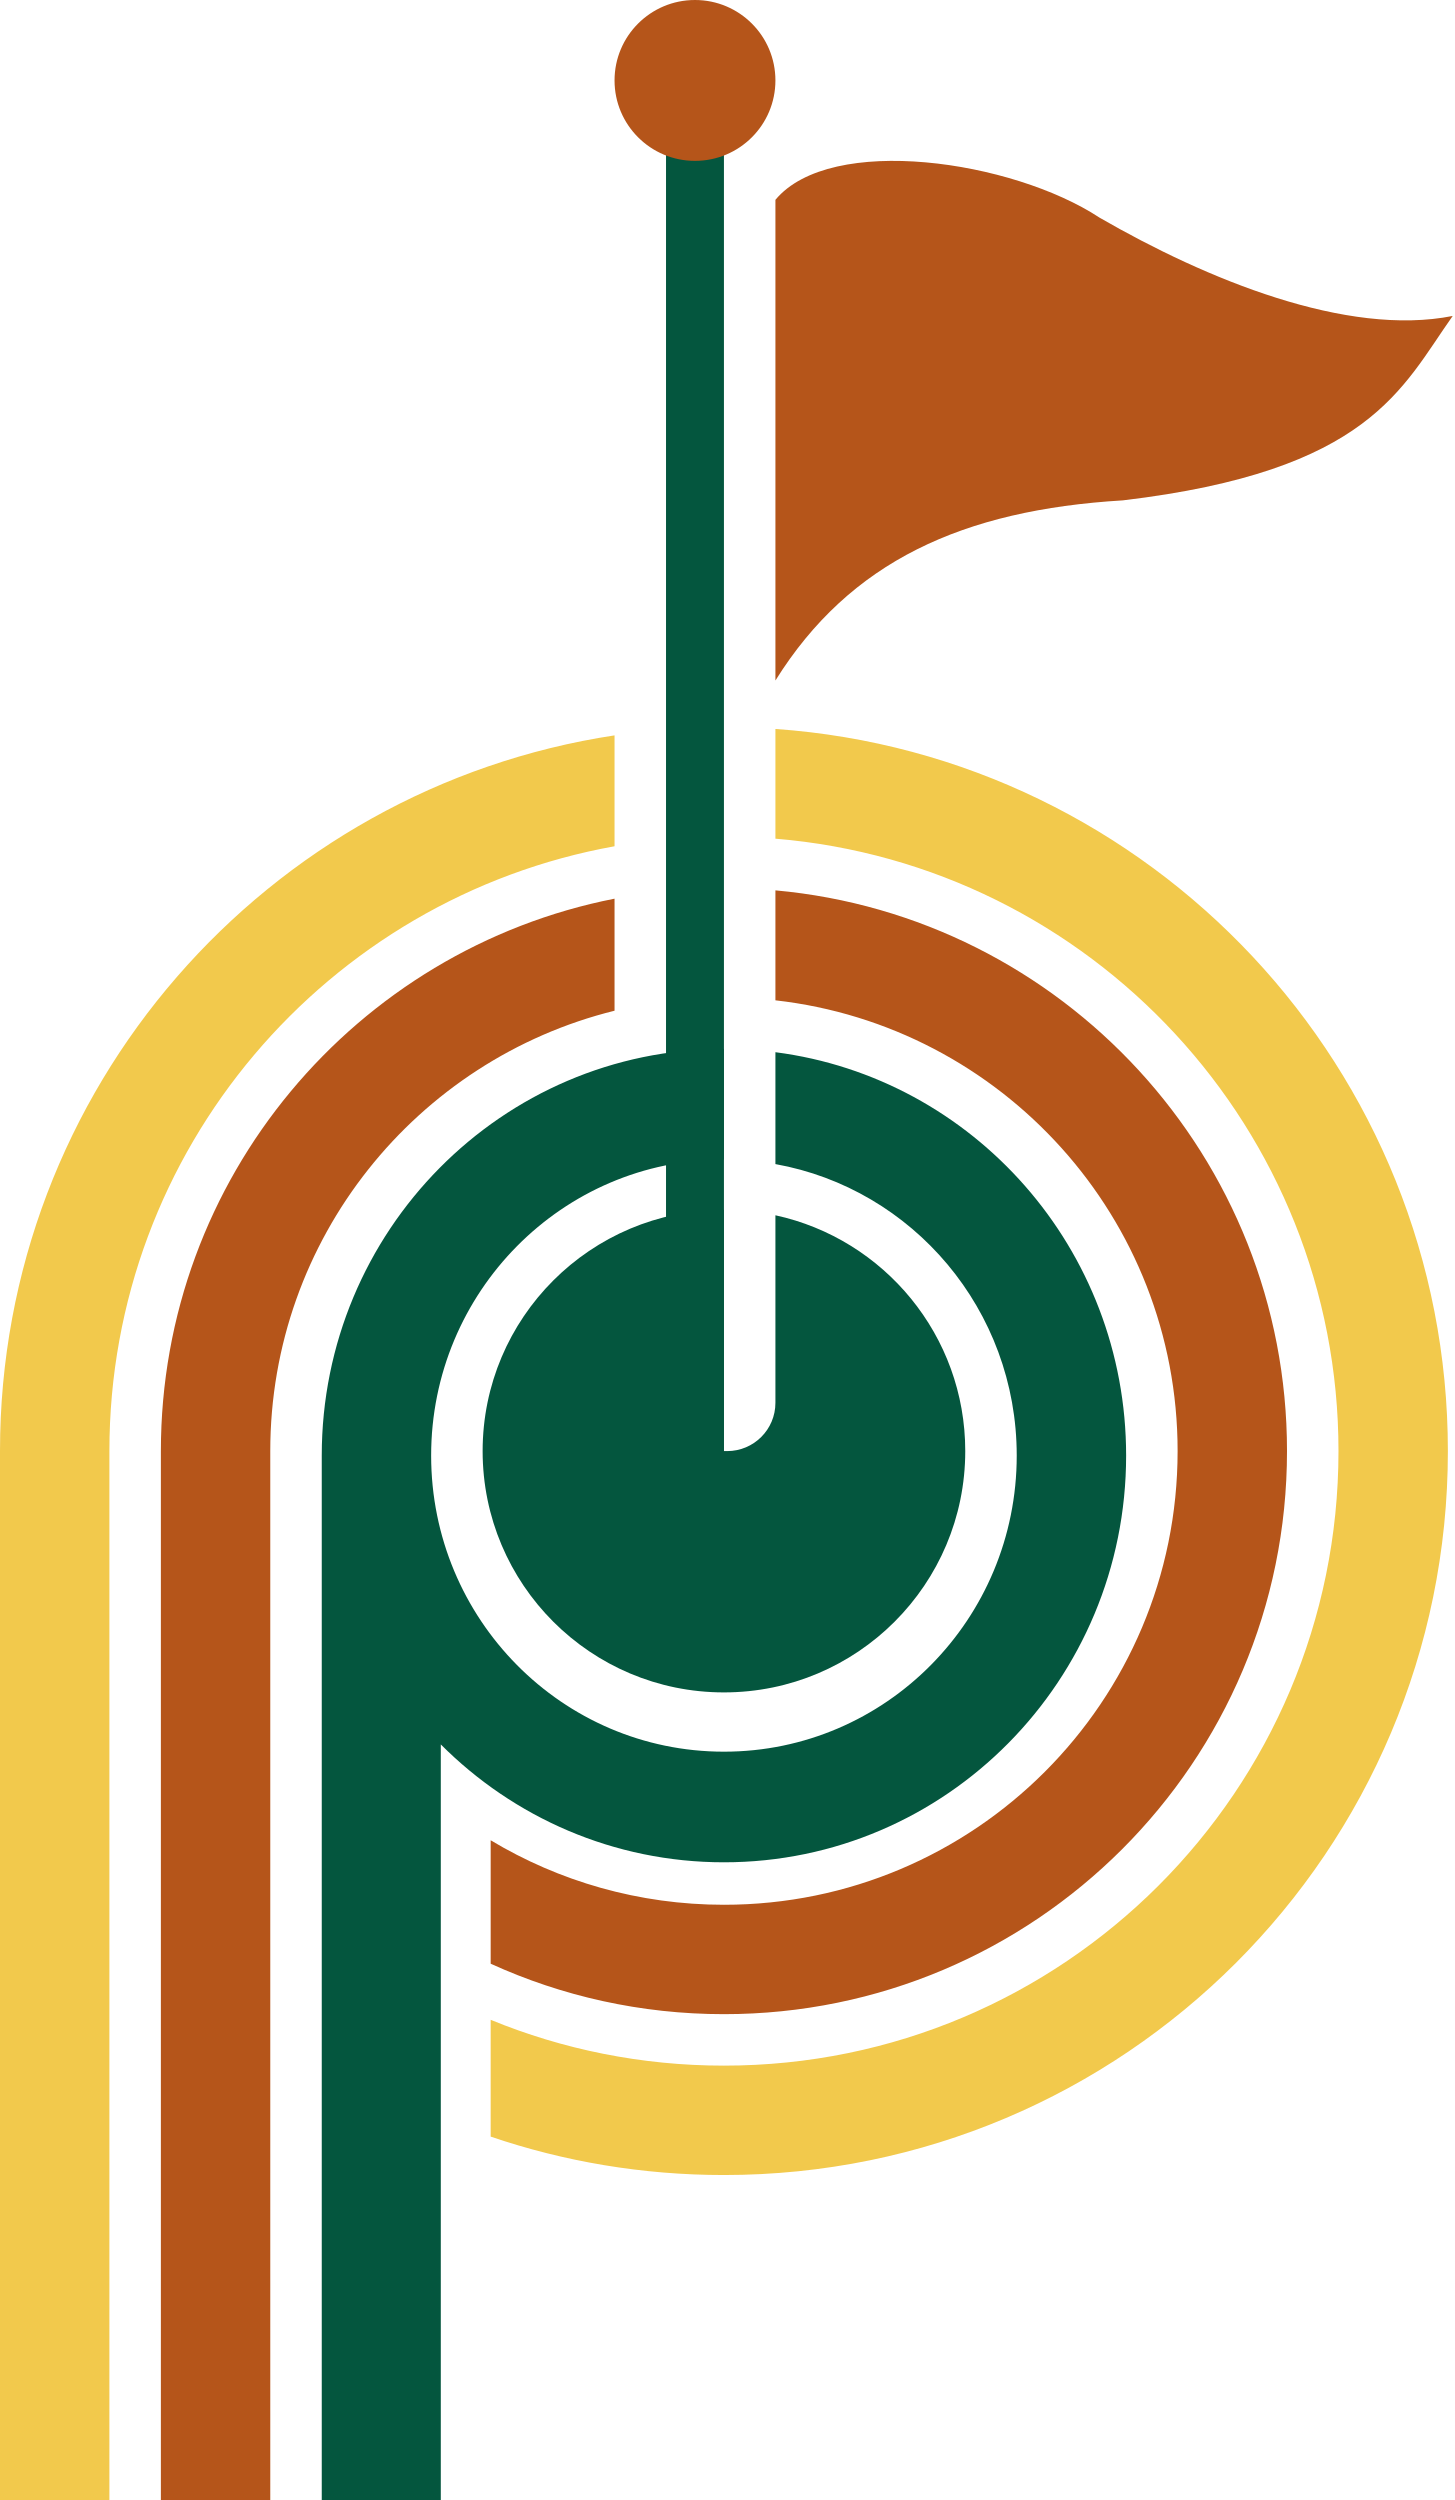
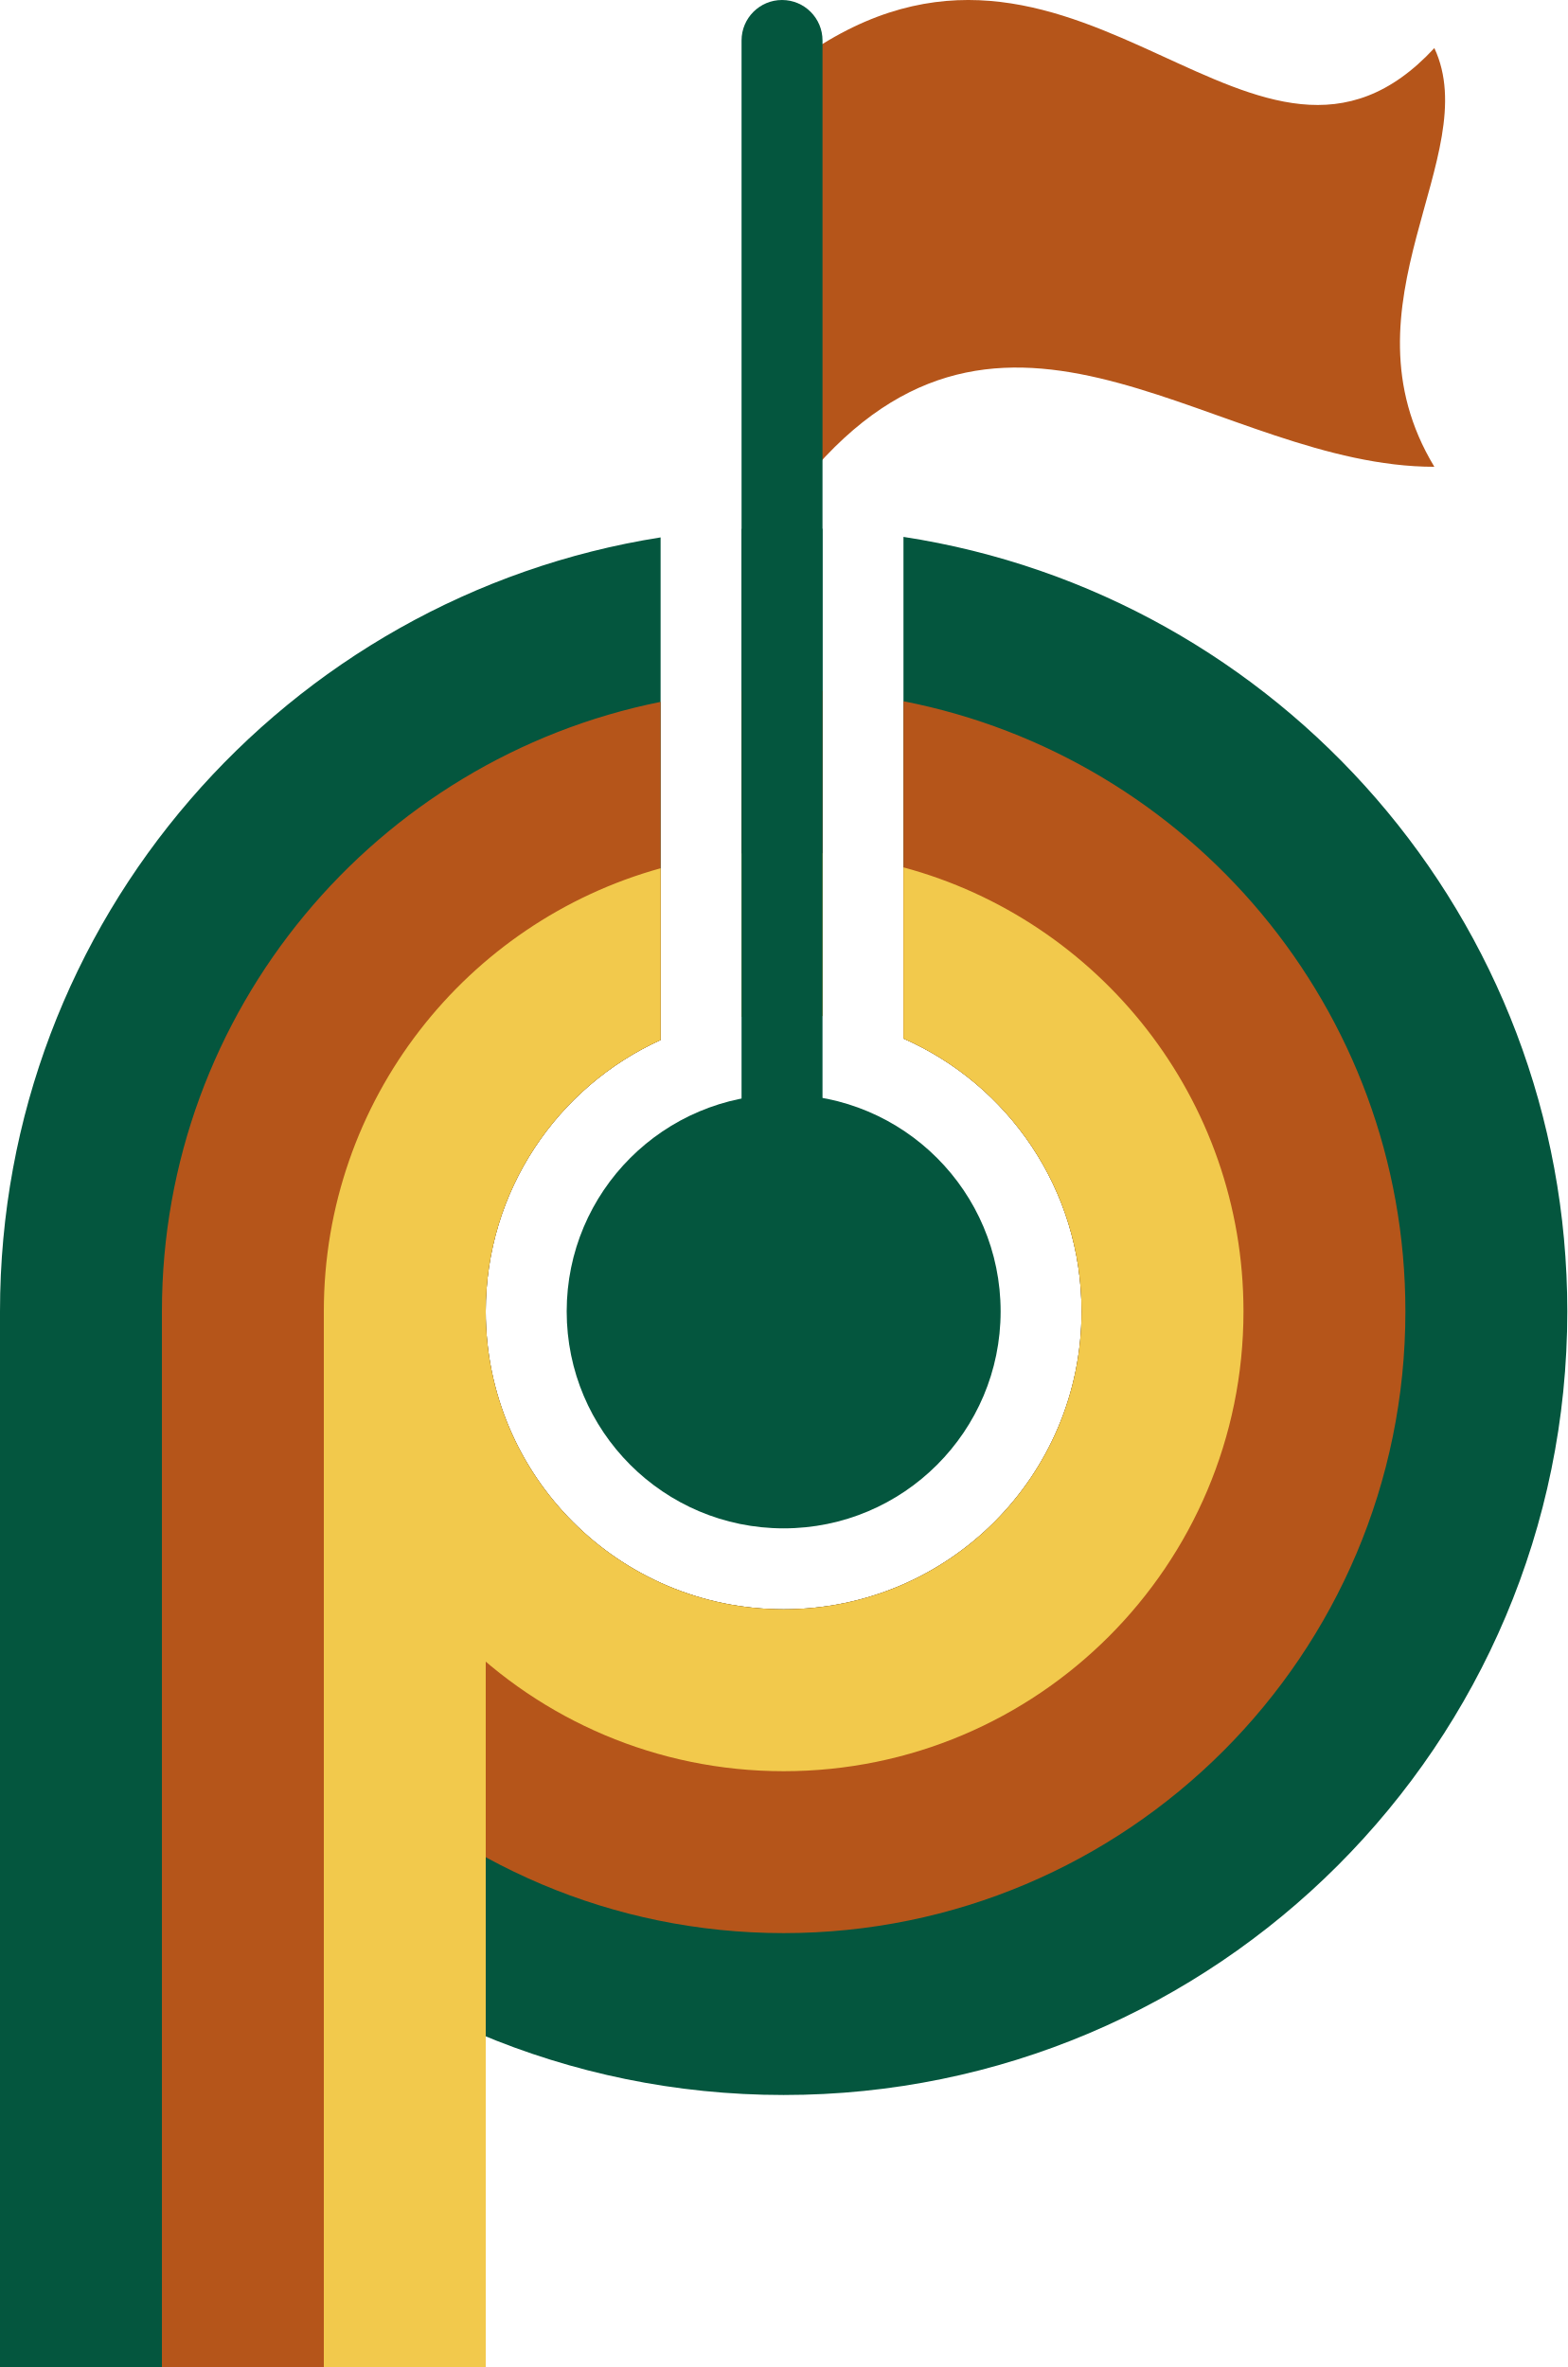
- <svg xmlns="http://www.w3.org/2000/svg" width="452" height="777" viewBox="0 0 452 777" fill="none">
-   <path d="M191 263.018C101.735 279.056 34 357.118 34 451V777H0V451C0.001 338.294 82.869 244.943 191 228.553V263.018ZM241 226.561C357.797 234.766 450 332.116 450.001 451C450.001 575.264 349.264 676 225 676C199.634 676 175.248 671.802 152.5 664.063V627.758C174.855 636.937 199.336 642 225 642C330.486 642 416.001 556.486 416.001 451C416.001 350.902 338.999 268.789 241 260.661V226.561Z" fill="#F2C94C" />
-   <path d="M191 314.131C129.553 329.345 84 384.853 84 451.002V777.002H50L50.001 451.002C50.001 365.986 110.624 295.132 191 279.306V314.131ZM241 276.725C330.151 284.805 400.001 359.746 400.001 451.002C400.001 547.651 321.651 626.002 225.001 626.002C199.14 626.002 174.591 620.389 152.501 610.32V571.956C173.686 584.681 198.489 592.002 225.001 592.002C302.873 592.002 366 528.873 366.001 451.002C366.001 378.54 311.339 318.844 241 310.899V276.725Z" fill="#B5551A" />
-   <rect x="207" y="26" width="18" height="425" fill="#04563E" />
-   <path d="M225 360.381C174.742 360.381 134 401.58 134 452.401C134 503.223 174.742 544.422 225 544.422C275.258 544.422 316 503.223 316 452.401C316 407.1 283.628 369.445 241 361.799V327.025C302.48 334.969 350 388.073 350 452.401C350 522.211 294.036 578.803 225 578.803C190.678 578.803 159.589 564.813 137 542.168V777H100V452.401C100 382.592 155.964 326 225 326V360.381Z" fill="#04563E" />
-   <path d="M225 451H226C234.284 451 241 444.284 241 436V377.71C274.735 385.04 300.001 415.069 300.001 451C300.001 492.421 266.422 526 225.001 526C183.58 526 150.001 492.421 150.001 451C150.001 409.579 183.579 376 225 376V451Z" fill="#04563E" />
-   <path d="M341.759 67.656C314.644 49.812 258.168 41.484 241.001 62.104V211.5C264.124 174.449 299.242 158.497 348.979 155.515C425.831 146.399 435.618 120.617 451.501 98.199C418.611 104.751 375.001 86.849 341.759 67.656Z" fill="#B5551A" />
-   <circle cx="216" cy="25" r="25" fill="#B5551A" />
+ <svg xmlns="http://www.w3.org/2000/svg" width="484" height="731" viewBox="0 0 484 731" fill="none">
+   <path d="M279 165.807C395.09 183.617 484 283.924 484 404.996C484 538.649 375.653 646.996 242 646.996C108.347 646.996 0 538.649 0 404.996C0 284.272 88.4 184.195 204 165.963V321.187C172.15 335.651 150 367.736 150 404.996C150 455.806 191.19 496.996 242 496.996C292.81 496.996 334 455.806 334 404.996C334 367.348 311.386 334.981 279 320.739V165.807ZM242 162.996C246.024 162.996 250.024 163.095 254 163.289V313.772C250.072 313.261 246.067 312.996 242 312.996C237.587 312.996 233.247 313.307 229 313.907V163.34C233.304 163.112 237.639 162.996 242 162.996Z" fill="#04563E" />
+   <path d="M279 216.562C367.335 233.807 434 311.618 434 405C434 511.039 348.039 597 242 597C135.961 597 50 511.039 50 405C50 311.971 116.163 234.394 204 216.76V321.19C172.15 335.655 150 367.74 150 405C150 455.81 191.19 497 242 497C292.81 497 334 455.81 334 405C334 367.352 311.386 334.985 279 320.743V216.562ZM242 213C246.03 213 250.031 213.124 254 213.369V313.776C250.072 313.265 246.067 313 242 313C237.587 313 233.247 313.31 229 313.911V213.434C233.296 213.146 237.631 213 242 213Z" fill="#B5551A" />
+   <path d="M242 338C279.004 338 309.002 367.997 309.002 405.001C309.002 442.005 279.004 472.002 242 472.002C204.996 472.002 174.999 442.005 174.999 405.001C174.999 367.997 204.996 338 242 338Z" fill="#04563E" />
+   <rect x="100" y="405" width="50" height="326" fill="#F2C94C" />
+   <rect x="50" y="405" width="50" height="326" fill="#B5551A" />
+   <rect y="405" width="50" height="326" fill="#04563E" />
+   <path d="M279 267.869C339.483 284.148 384 339.375 384 405C384 483.424 320.424 547 242 547C163.576 547 100 483.424 100 405C100 339.738 144.027 284.761 204 268.145V321.19C172.15 335.655 150 367.74 150 405C150 455.81 191.19 497 242 497C292.81 497 334 455.81 334 405C334 367.352 311.386 334.985 279 320.743V267.869ZM242 263C246.042 263 250.044 263.171 254 263.502V313.776C250.072 313.265 246.067 313 242 313C237.587 313 233.247 313.31 229 313.911V263.588C233.281 263.199 237.617 263 242 263Z" fill="#F2C94C" />
+   <path d="M252 14.845V144.159C313.119 75.202 376.469 144.159 442.942 144.159C412.606 93.931 458.5 48.164 442.942 14.845C388.5 73.664 334.533 -38.511 252 14.845Z" fill="#B5551A" />
+   <rect x="229" width="25" height="405" rx="12.5" fill="#04563E" />
</svg>
